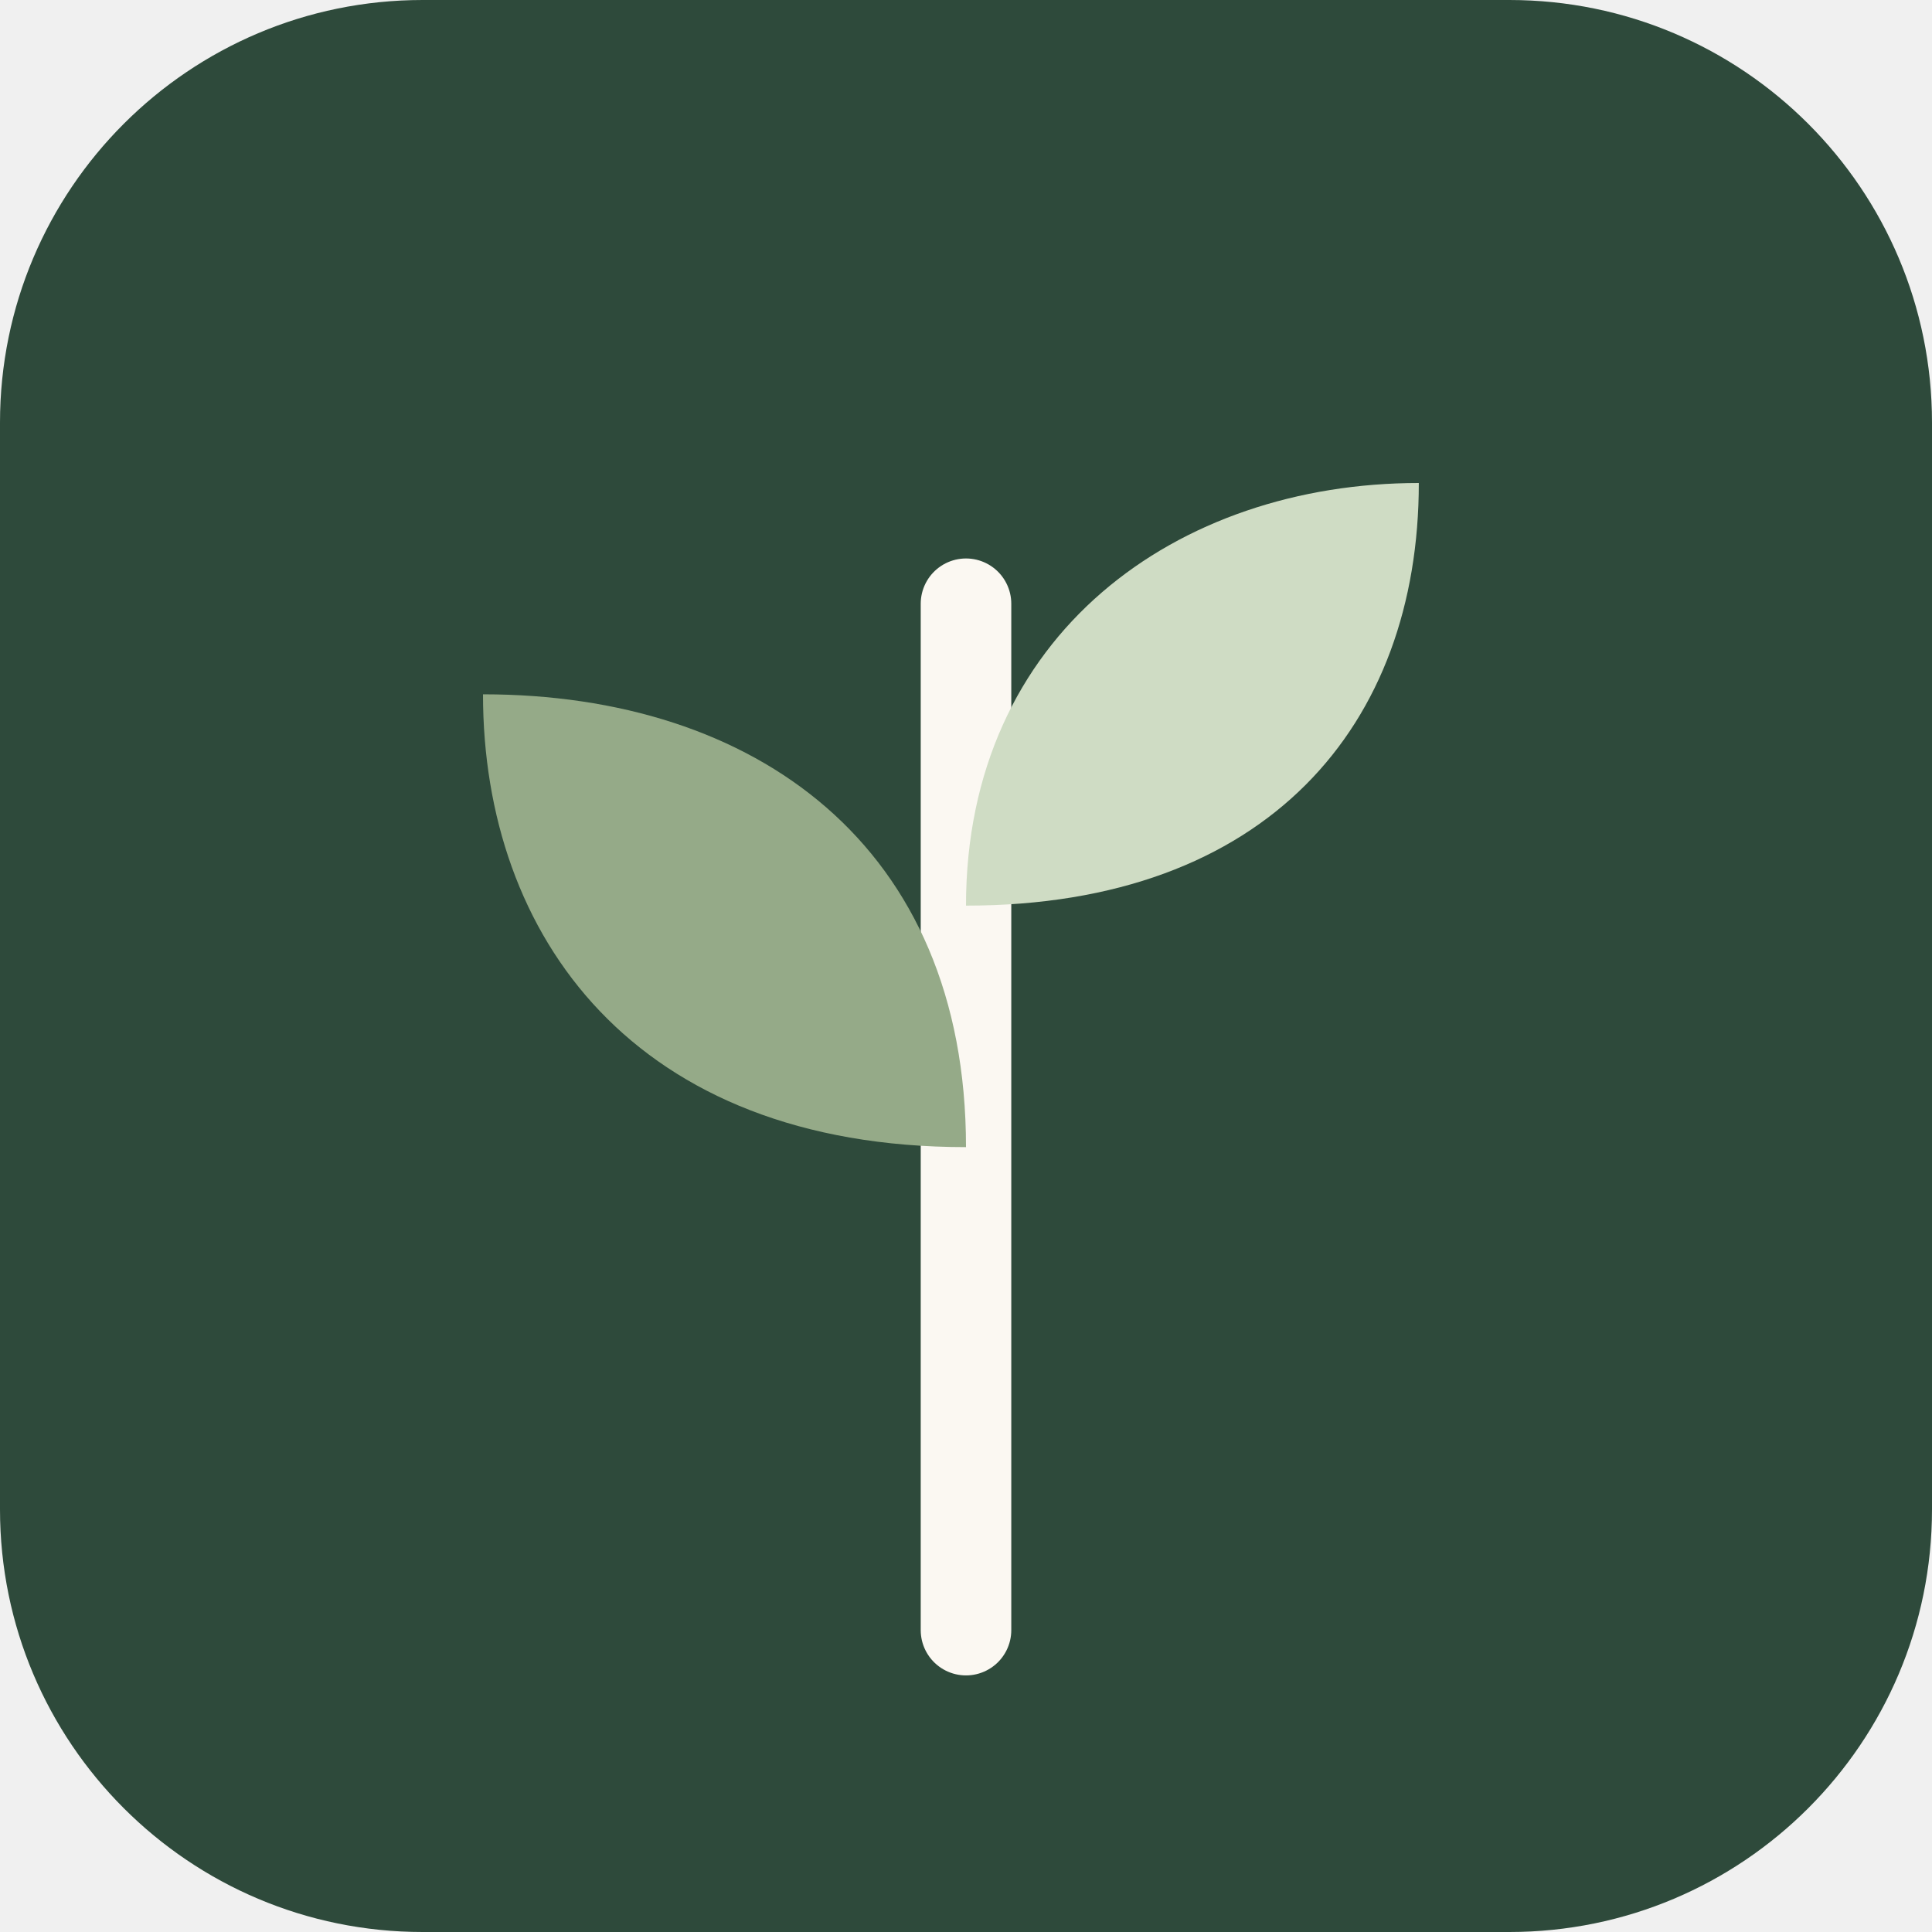
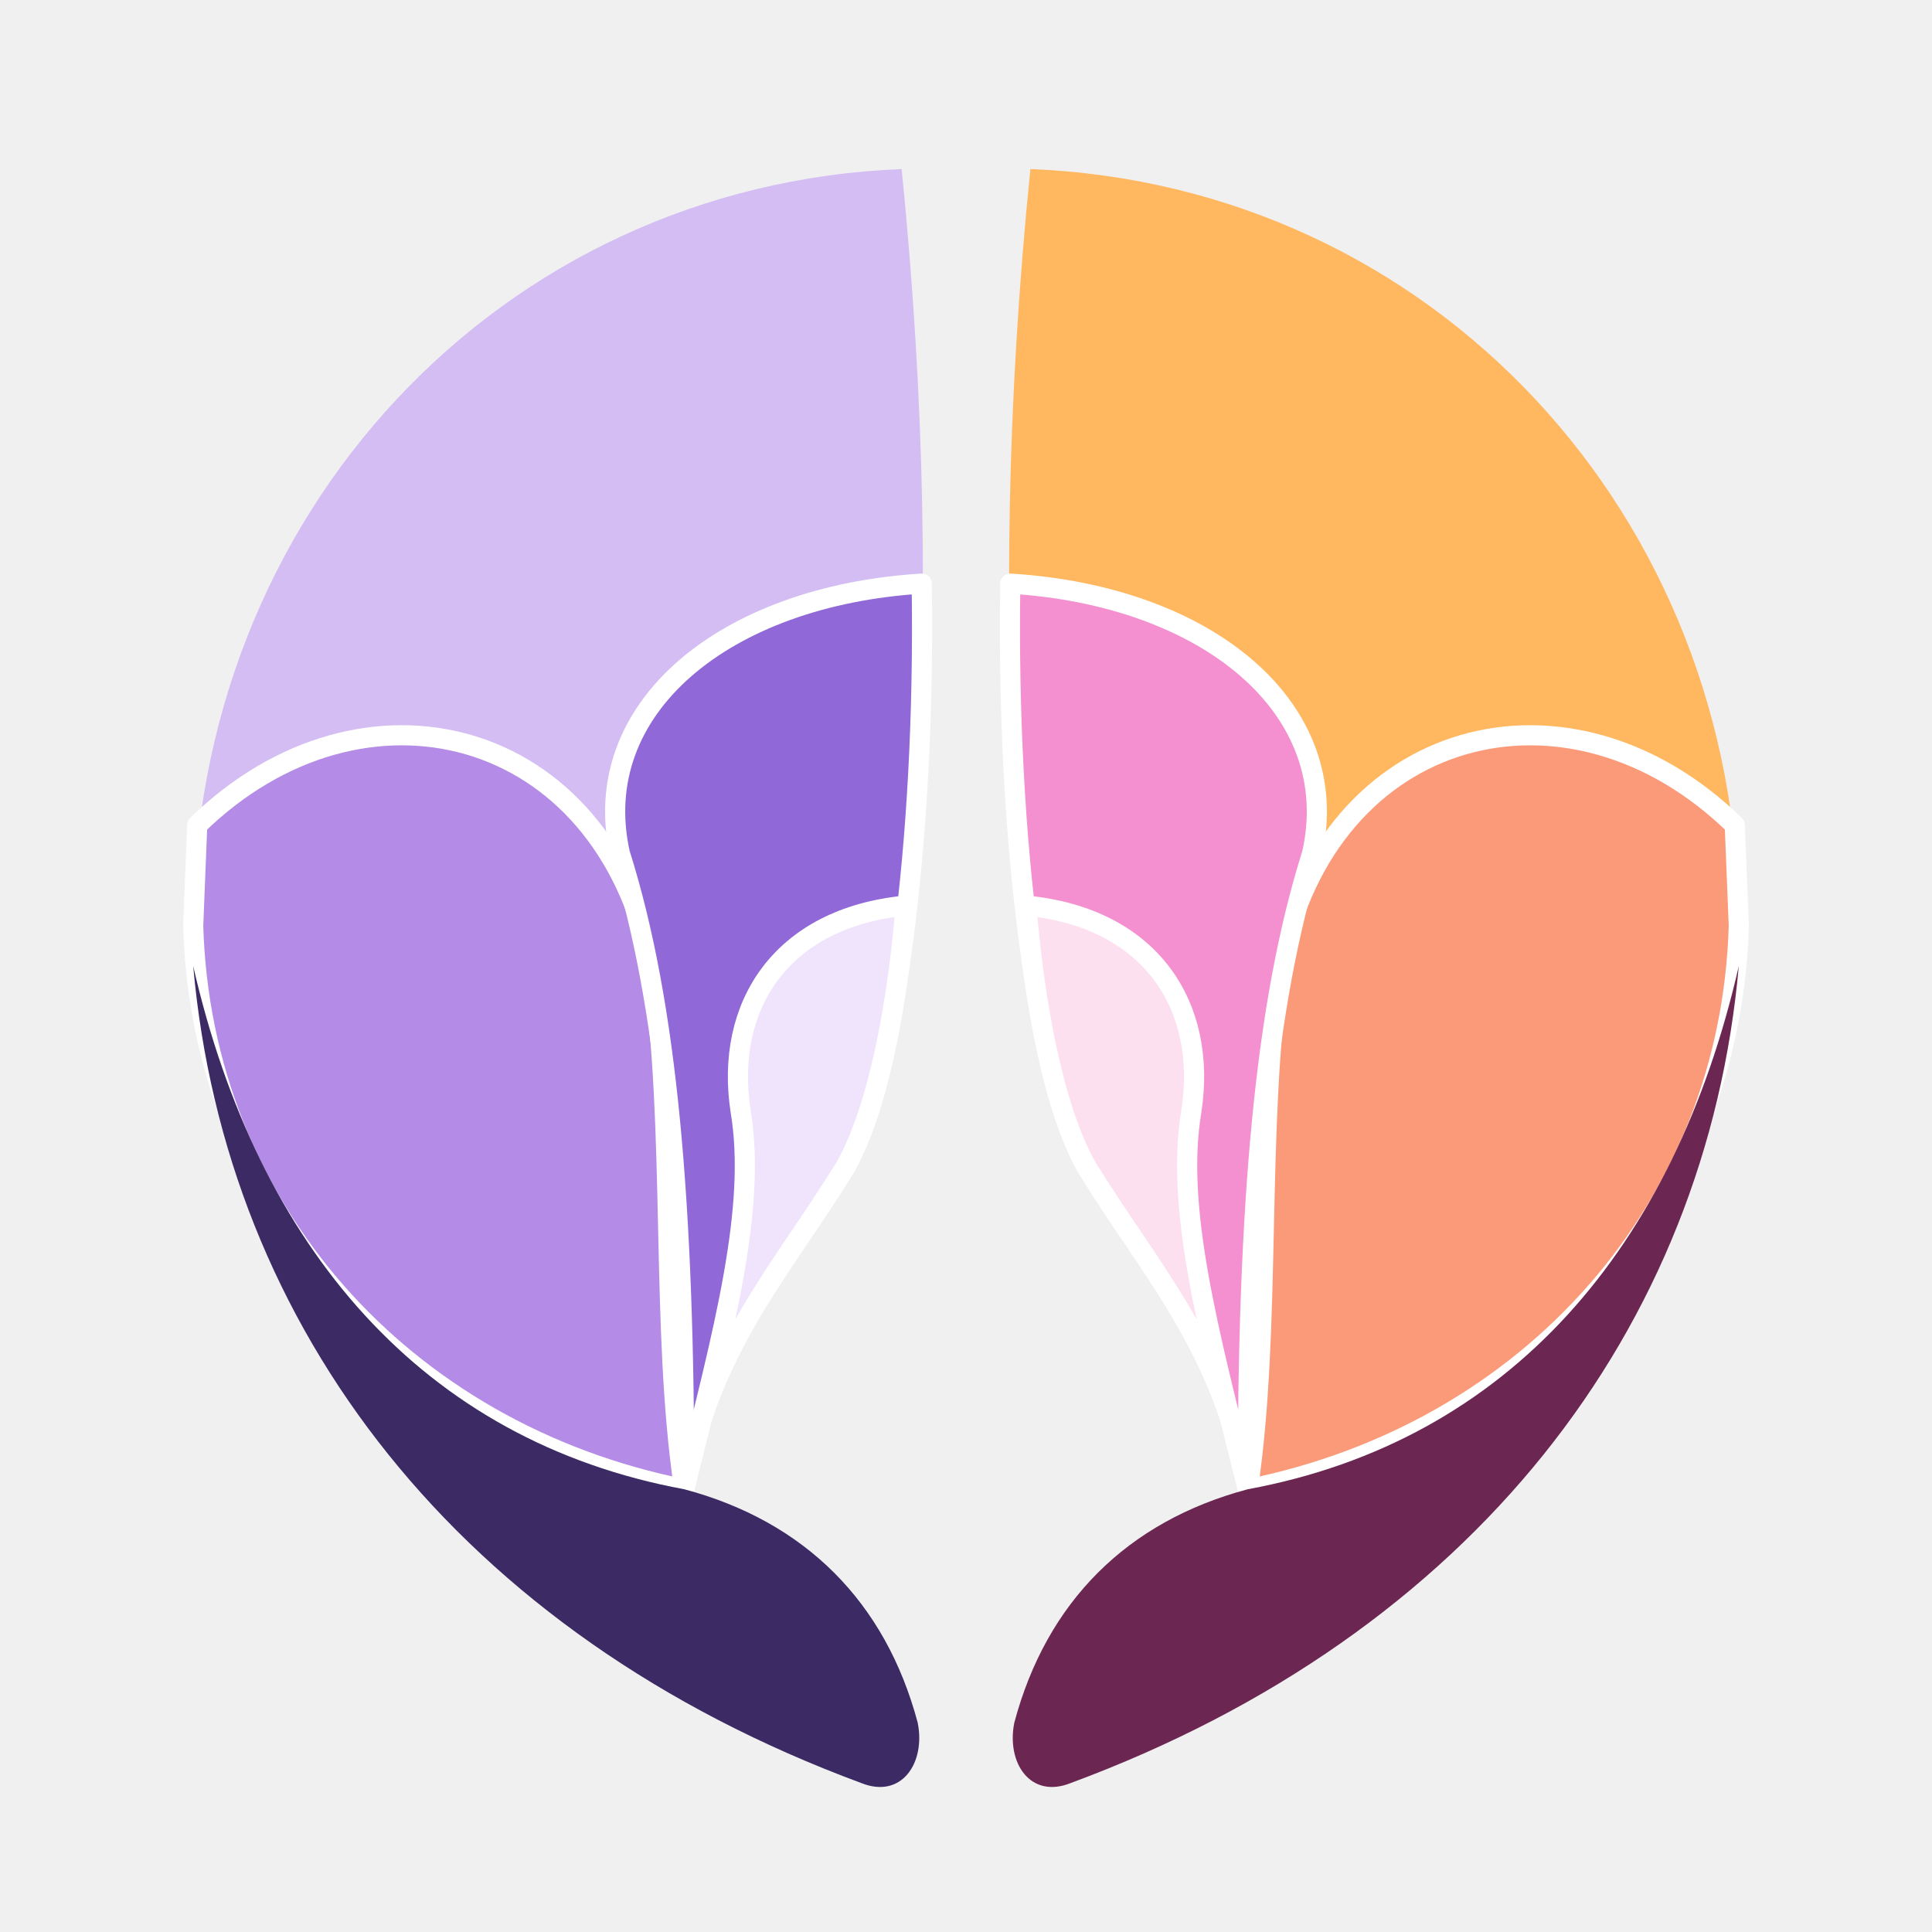
- <svg xmlns="http://www.w3.org/2000/svg" viewBox="0 0 64 64">
-   <rect width="64" height="64" rx="14" fill="#2E4A3B" />
-   <path d="M32 54V20" stroke="#FBF8F2" stroke-width="3" stroke-linecap="round" />
-   <path d="M32 38c-11 0-16-7-16-15 9 0 16 5 16 15Z" fill="#95AA88" />
-   <path d="M32 30c10 0 15-6 15-14-8 0-15 5-15 14Z" fill="#CFDCC4" />
+ <svg xmlns="http://www.w3.org/2000/svg" viewBox="0 0 48 48" role="img" aria-label="Елизавета Кужелко">
+   <g>
+     <path fill="#d3bdf3" d="M22.4 4.2C12.4 4.6 4.8 12.8 4.8 23C5 30 10 35.6 17 37C17.6 33.5 19.4 31.6 21 29C22.6 26 23.6 16 22.4 4.2Z" />
+     <path fill="#b48be6" stroke="#fff" stroke-width=".5" stroke-linejoin="round" d="M4.9 20.5C9 16.5 15 18 16.2 24C16.8 28 16.4 33 17 37C10 35.6 5 30 4.8 23Z" />
+     <path fill="#9068d8" stroke="#fff" stroke-width=".5" stroke-linejoin="round" d="M22.9 14.5C18 14.8 14.6 17.6 15.4 21.2C16.6 25 17 30 17 37C17.6 33.5 19.4 31.6 21 29C22.2 26.8 23 21 22.9 14.5Z" />
+     <path fill="#efe4fc" stroke="#fff" stroke-width=".5" stroke-linejoin="round" d="M22.5 22.5C19.4 22.8 18 25 18.4 27.6C18.8 30 18 33 17 37C17.6 33.5 19.4 31.6 21 29C21.8 27.6 22.3 25 22.5 22.5Z" />
+     <path fill="#3b2a63" d="M4.8 24C5.6 33 11.4 40.6 21.4 44.3C22.4 44.7 23 43.8 22.8 42.8C22 39.8 20 37.8 17 37C10.5 35.8 6.4 31 4.8 24Z" />
+   </g>
+   <g transform="matrix(-1 0 0 1 48 0)">
+     <path fill="#ffb760" d="M22.4 4.2C12.4 4.6 4.8 12.8 4.8 23C5 30 10 35.6 17 37C17.6 33.5 19.4 31.6 21 29C22.6 26 23.6 16 22.4 4.2Z" />
+     <path fill="#fb9a78" stroke="#fff" stroke-width=".5" stroke-linejoin="round" d="M4.9 20.5C9 16.5 15 18 16.2 24C16.8 28 16.4 33 17 37C10 35.6 5 30 4.8 23Z" />
+     <path fill="#f490cf" stroke="#fff" stroke-width=".5" stroke-linejoin="round" d="M22.9 14.5C18 14.8 14.6 17.6 15.4 21.2C16.6 25 17 30 17 37C17.6 33.5 19.4 31.6 21 29C22.2 26.8 23 21 22.9 14.5Z" />
+     <path fill="#fde0f0" stroke="#fff" stroke-width=".5" stroke-linejoin="round" d="M22.5 22.5C19.4 22.8 18 25 18.4 27.6C18.8 30 18 33 17 37C17.6 33.5 19.4 31.6 21 29C21.8 27.6 22.3 25 22.5 22.5Z" />
+     <path fill="#6b2752" d="M4.8 24C5.6 33 11.4 40.6 21.4 44.3C22.4 44.7 23 43.8 22.8 42.8C22 39.8 20 37.8 17 37C10.5 35.8 6.4 31 4.8 24Z" />
+   </g>
</svg>
